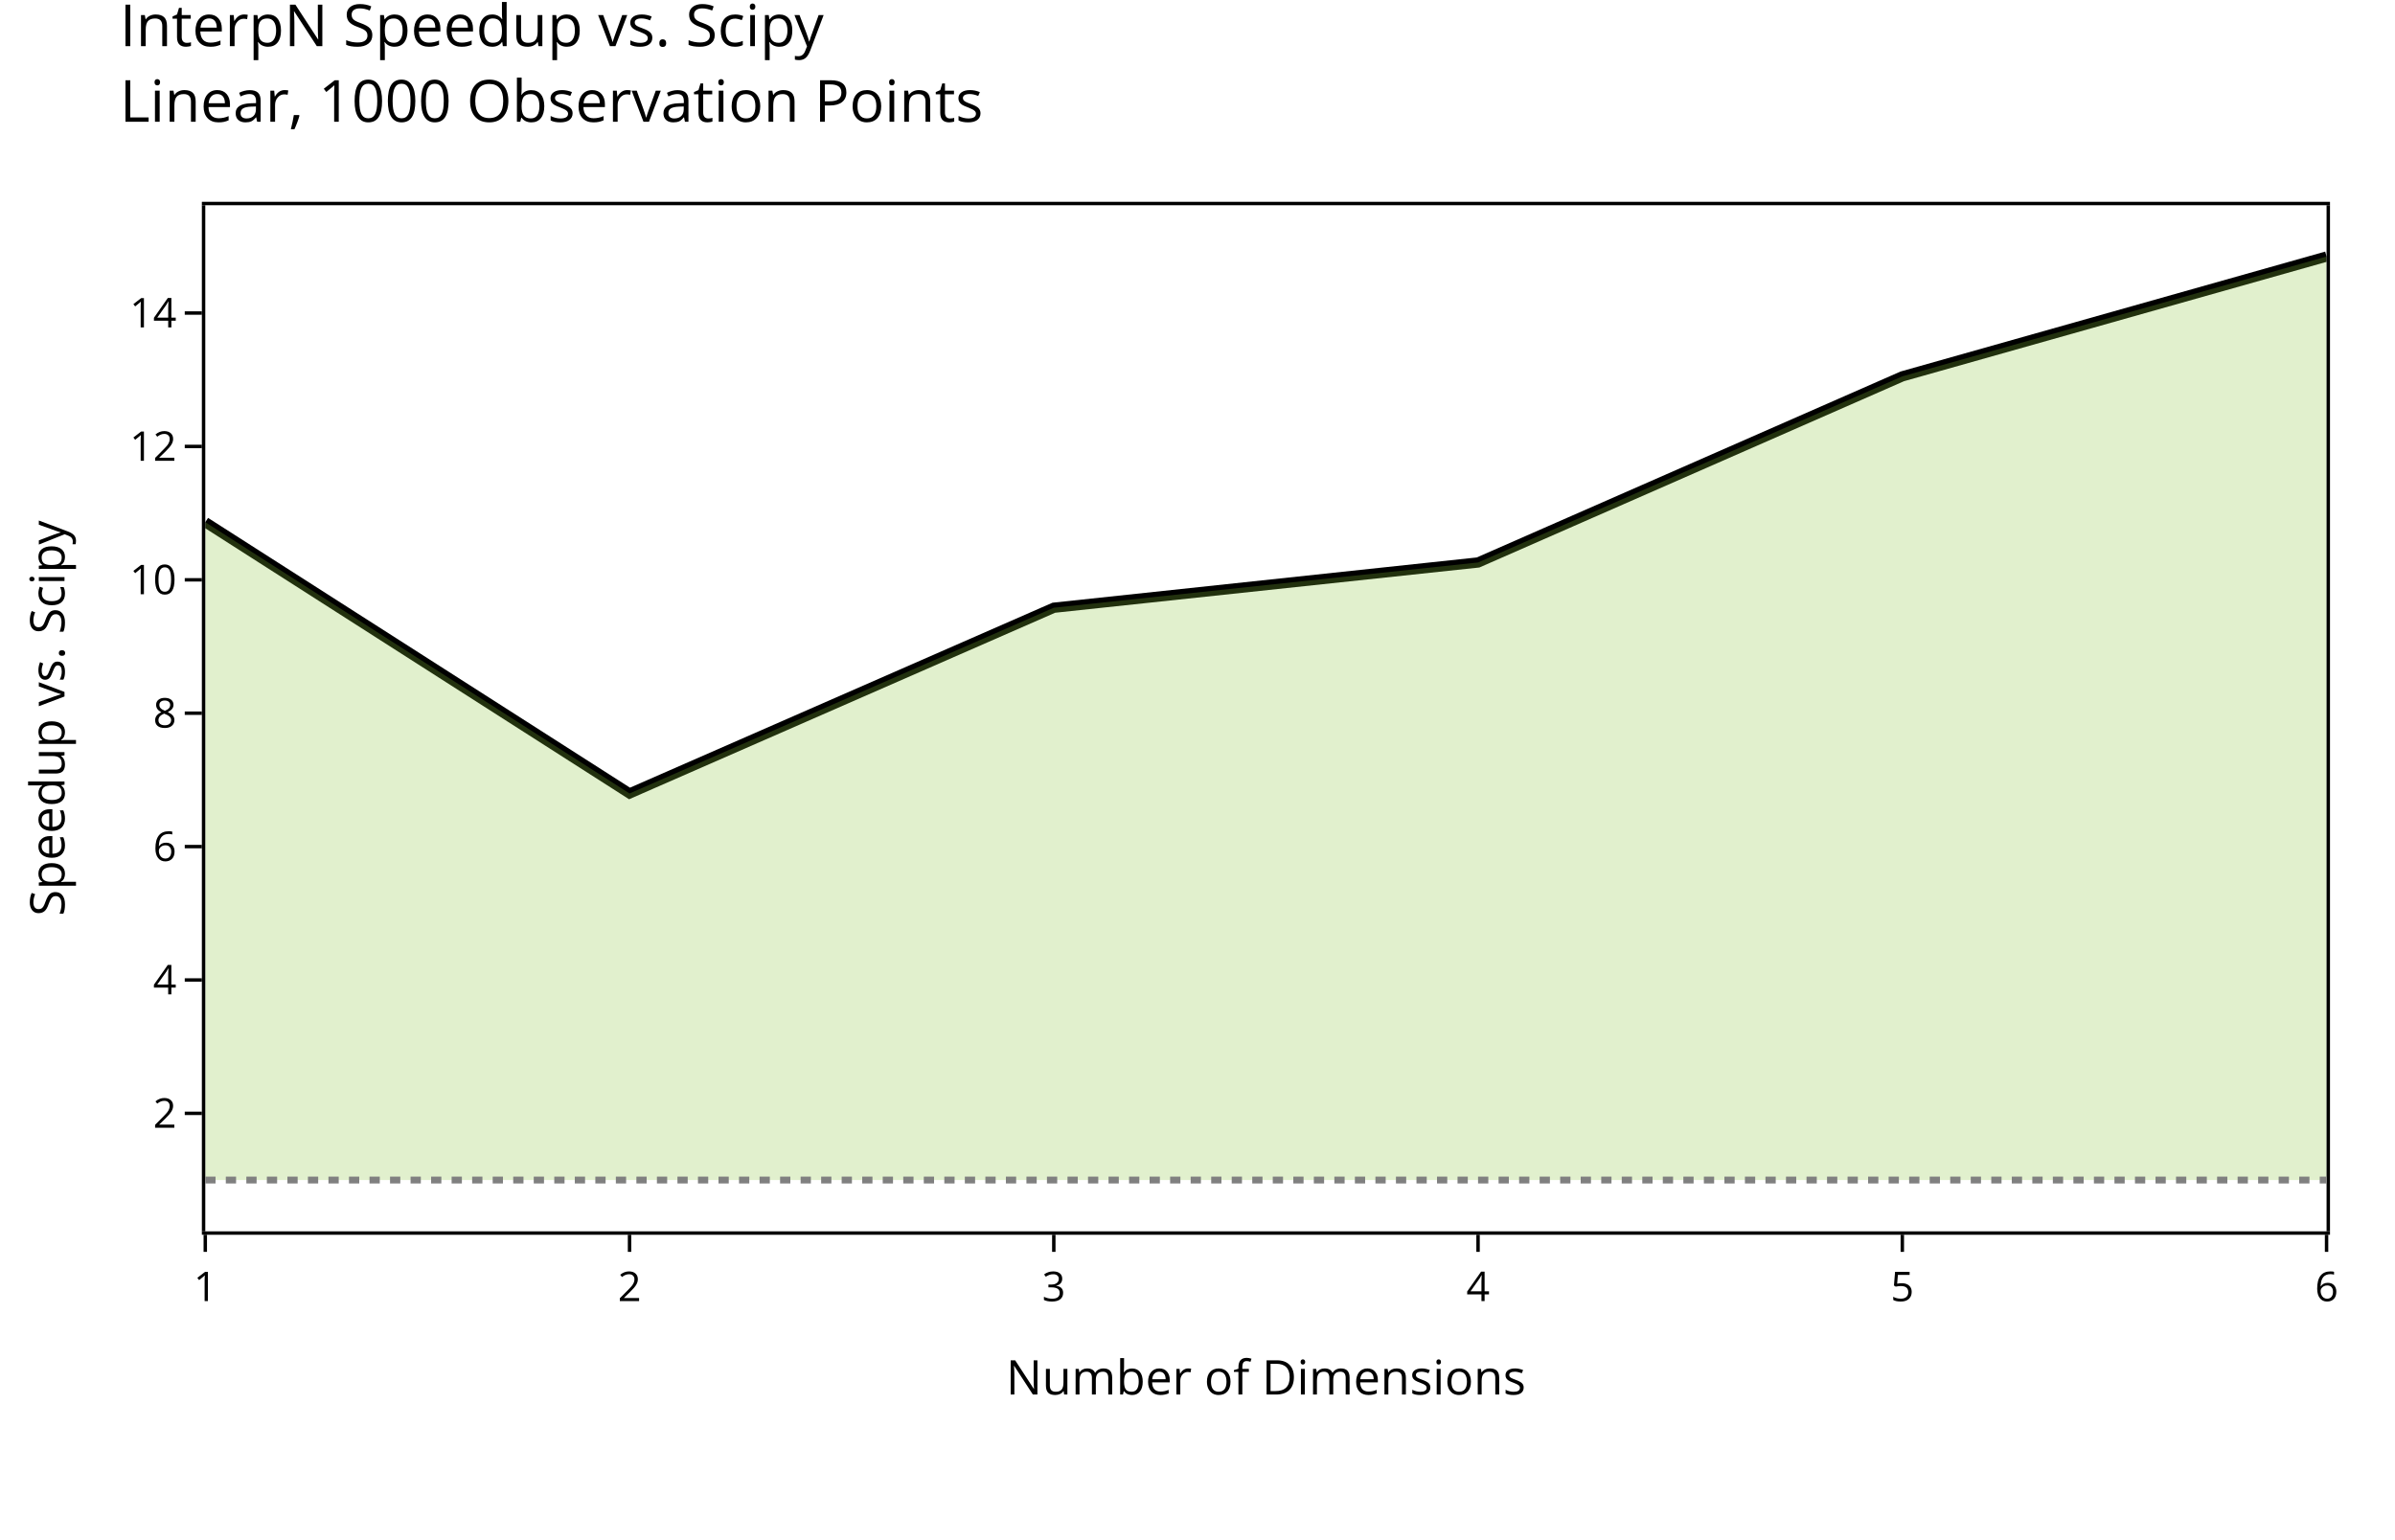
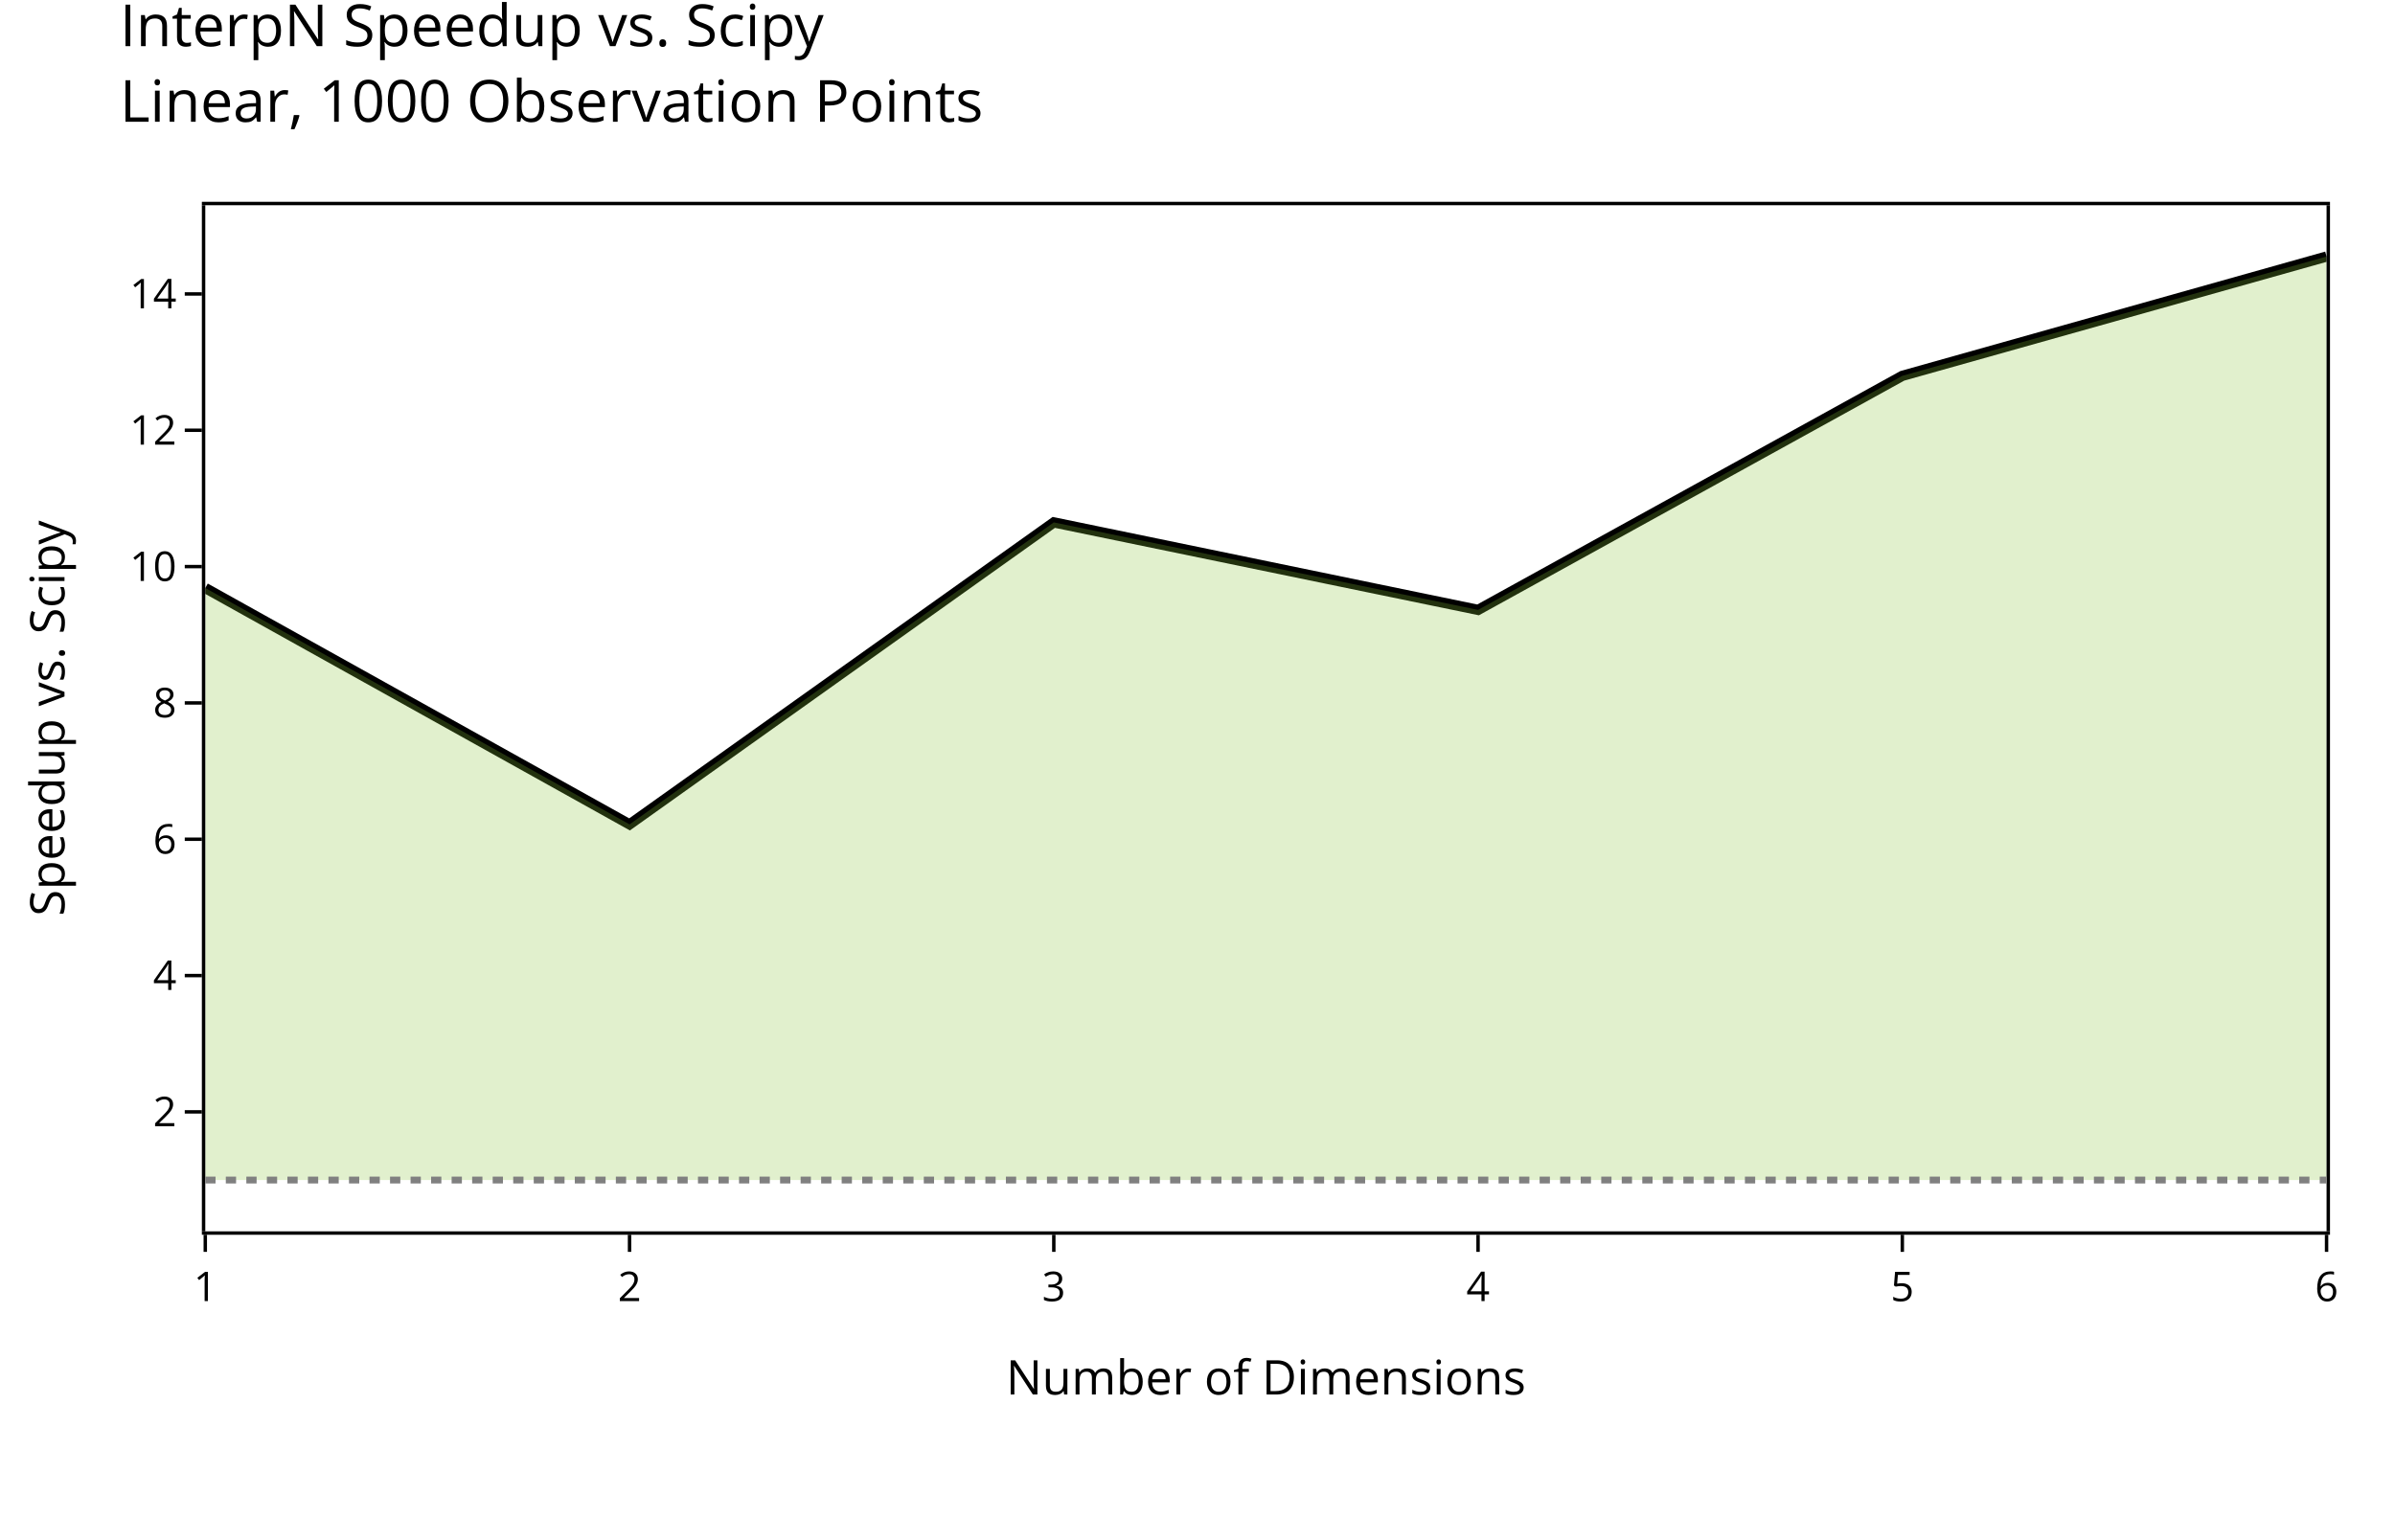
<svg xmlns="http://www.w3.org/2000/svg" class="main-svg" width="700" height="450" style="" viewBox="0 0 700 450">
  <rect x="0" y="0" width="700" height="450" style="fill: rgb(0, 0, 0); fill-opacity: 0;" />
-   <defs id="defs-81beef">
+   <defs id="defs-52fded">
    <g class="clips">
-       <clipPath id="clip81beefxyplot" class="plotclip">
+       <clipPath id="clip52fdedxyplot" class="plotclip">
        <rect width="620" height="300" />
      </clipPath>
-       <clipPath class="axesclip" id="clip81beefx">
+       <clipPath class="axesclip" id="clip52fdedx">
        <rect x="60" y="0" width="620" height="450" />
      </clipPath>
-       <clipPath class="axesclip" id="clip81beefy">
+       <clipPath class="axesclip" id="clip52fdedy">
        <rect x="0" y="60" width="700" height="300" />
      </clipPath>
-       <clipPath class="axesclip" id="clip81beefxy">
+       <clipPath class="axesclip" id="clip52fdedxy">
        <rect x="60" y="60" width="620" height="300" />
      </clipPath>
    </g>
    <g class="gradients" />
    <g class="patterns" />
  </defs>
  <g class="bglayer">
    <rect class="bg" x="60" y="60" width="620" height="300" style="fill: rgb(0, 0, 0); fill-opacity: 0; stroke-width: 0;" />
  </g>
  <g class="layer-below">
    <g class="imagelayer" />
    <g class="shapelayer" />
  </g>
  <g class="cartesianlayer">
    <g class="subplot xy">
      <g class="layer-subplot">
        <g class="shapelayer" />
        <g class="imagelayer" />
      </g>
      <g class="minor-gridlayer">
        <g class="x" />
        <g class="y" />
      </g>
      <g class="gridlayer">
        <g class="x" />
        <g class="y" />
      </g>
      <g class="zerolinelayer" />
      <g class="layer-between">
        <g class="shapelayer" />
        <g class="imagelayer" />
      </g>
      <path class="xlines-below" />
      <path class="ylines-below" />
      <g class="overlines-below" />
      <g class="xaxislayer-below" />
      <g class="yaxislayer-below" />
      <g class="overaxes-below" />
      <g class="overplot">
-         <g class="xy" transform="translate(60,60)" clip-path="url(#clip81beefxyplot)">
+         <g class="xy" transform="translate(60,60)" clip-path="url(#clip52fdedxyplot)">
          <g class="scatterlayer mlayer">
-             <g class="trace scatter trace97fdf1" style="stroke-miterlimit: 2; opacity: 1;">
+             <g class="trace scatter trace8d0476" style="stroke-miterlimit: 2; opacity: 1;">
              <g class="fills" />
              <g class="errorbars" />
              <g class="lines">
-                 <path class="js-line" d="M0,92.67L124,171.98L248,117.68L372,104.45L496,50.03L620,15" style="vector-effect: none; fill: none; stroke: rgb(0, 0, 0); stroke-opacity: 1; stroke-width: 3px; opacity: 1;" />
+                 <path class="js-line" d="M0,111.92L124,181.02L248,92.73L372,118.31L496,49.88L620,15" style="vector-effect: none; fill: none; stroke: rgb(0, 0, 0); stroke-opacity: 1; stroke-width: 3px; opacity: 1;" />
              </g>
              <g class="points" />
              <g class="text" />
            </g>
-             <g class="trace scatter trace6b692e" style="stroke-miterlimit: 2; opacity: 1;">
+             <g class="trace scatter trace7bc3ef" style="stroke-miterlimit: 2; opacity: 1;">
              <g class="fills">
                <g>
-                   <path class="js-fill" d="M0,92.67L124,171.98L248,117.68L372,104.45L496,50.03L620,15L620,285L0,285Z" style="fill: rgb(139, 196, 59); fill-opacity: 0.25; stroke-width: 0;" />
+                   <path class="js-fill" d="M0,111.92L124,181.02L248,92.73L372,118.31L496,49.88L620,15L620,285L0,285Z" style="fill: rgb(139, 196, 59); fill-opacity: 0.25; stroke-width: 0;" />
                </g>
              </g>
              <g class="errorbars" />
              <g class="lines">
-                 <path class="js-line" d="M0,92.67L124,171.98L248,117.68L372,104.45L496,50.03L620,15L620,285L0,285" style="vector-effect: none; fill: none; stroke: rgb(239, 85, 59); stroke-opacity: 1; stroke-width: 0px; opacity: 1;" />
+                 <path class="js-line" d="M0,111.92L124,181.02L248,92.73L372,118.31L496,49.88L620,15L620,285L0,285" style="vector-effect: none; fill: none; stroke: rgb(239, 85, 59); stroke-opacity: 1; stroke-width: 0px; opacity: 1;" />
              </g>
              <g class="points" />
              <g class="text" />
            </g>
          </g>
        </g>
      </g>
      <path class="xlines-above crisp" d="M59,360.5H681M59,59.5H681" style="fill: none; stroke-width: 1px; stroke: rgb(0, 0, 0); stroke-opacity: 1;" />
      <path class="ylines-above crisp" d="M59.5,60V360M680.5,60V360" style="fill: none; stroke-width: 1px; stroke: rgb(0, 0, 0); stroke-opacity: 1;" />
      <g class="overlines-above" />
      <g class="xaxislayer-above">
        <path class="xtick ticks crisp" d="M0,361v5" transform="translate(60,0)" style="stroke: rgb(0, 0, 0); stroke-opacity: 1; stroke-width: 1px;" />
        <path class="xtick ticks crisp" d="M0,361v5" transform="translate(184,0)" style="stroke: rgb(0, 0, 0); stroke-opacity: 1; stroke-width: 1px;" />
        <path class="xtick ticks crisp" d="M0,361v5" transform="translate(308,0)" style="stroke: rgb(0, 0, 0); stroke-opacity: 1; stroke-width: 1px;" />
        <path class="xtick ticks crisp" d="M0,361v5" transform="translate(432,0)" style="stroke: rgb(0, 0, 0); stroke-opacity: 1; stroke-width: 1px;" />
        <path class="xtick ticks crisp" d="M0,361v5" transform="translate(556,0)" style="stroke: rgb(0, 0, 0); stroke-opacity: 1; stroke-width: 1px;" />
        <path class="xtick ticks crisp" d="M0,361v5" transform="translate(680,0)" style="stroke: rgb(0, 0, 0); stroke-opacity: 1; stroke-width: 1px;" />
        <g class="xtick">
          <text text-anchor="middle" x="0" y="380.4" transform="translate(60,0)" style="font-family: 'Open Sans', verdana, arial, sans-serif; font-size: 12px; fill: rgb(0, 0, 0); fill-opacity: 1; white-space: pre; opacity: 1;">1</text>
        </g>
        <g class="xtick">
          <text text-anchor="middle" x="0" y="380.4" style="font-family: 'Open Sans', verdana, arial, sans-serif; font-size: 12px; fill: rgb(0, 0, 0); fill-opacity: 1; white-space: pre; opacity: 1;" transform="translate(184,0)">2</text>
        </g>
        <g class="xtick">
          <text text-anchor="middle" x="0" y="380.4" style="font-family: 'Open Sans', verdana, arial, sans-serif; font-size: 12px; fill: rgb(0, 0, 0); fill-opacity: 1; white-space: pre; opacity: 1;" transform="translate(308,0)">3</text>
        </g>
        <g class="xtick">
          <text text-anchor="middle" x="0" y="380.4" style="font-family: 'Open Sans', verdana, arial, sans-serif; font-size: 12px; fill: rgb(0, 0, 0); fill-opacity: 1; white-space: pre; opacity: 1;" transform="translate(432,0)">4</text>
        </g>
        <g class="xtick">
          <text text-anchor="middle" x="0" y="380.4" style="font-family: 'Open Sans', verdana, arial, sans-serif; font-size: 12px; fill: rgb(0, 0, 0); fill-opacity: 1; white-space: pre; opacity: 1;" transform="translate(556,0)">5</text>
        </g>
        <g class="xtick">
          <text text-anchor="middle" x="0" y="380.4" style="font-family: 'Open Sans', verdana, arial, sans-serif; font-size: 12px; fill: rgb(0, 0, 0); fill-opacity: 1; white-space: pre; opacity: 1;" transform="translate(680,0)">6</text>
        </g>
      </g>
      <g class="yaxislayer-above">
-         <path class="ytick ticks crisp" d="M59,0h-5" transform="translate(0,325.5)" style="stroke: rgb(0, 0, 0); stroke-opacity: 1; stroke-width: 1px;" />
-         <path class="ytick ticks crisp" d="M59,0h-5" transform="translate(0,286.51)" style="stroke: rgb(0, 0, 0); stroke-opacity: 1; stroke-width: 1px;" />
-         <path class="ytick ticks crisp" d="M59,0h-5" transform="translate(0,247.51)" style="stroke: rgb(0, 0, 0); stroke-opacity: 1; stroke-width: 1px;" />
-         <path class="ytick ticks crisp" d="M59,0h-5" transform="translate(0,208.51)" style="stroke: rgb(0, 0, 0); stroke-opacity: 1; stroke-width: 1px;" />
-         <path class="ytick ticks crisp" d="M59,0h-5" transform="translate(0,169.52)" style="stroke: rgb(0, 0, 0); stroke-opacity: 1; stroke-width: 1px;" />
-         <path class="ytick ticks crisp" d="M59,0h-5" transform="translate(0,130.52)" style="stroke: rgb(0, 0, 0); stroke-opacity: 1; stroke-width: 1px;" />
-         <path class="ytick ticks crisp" d="M59,0h-5" transform="translate(0,91.52)" style="stroke: rgb(0, 0, 0); stroke-opacity: 1; stroke-width: 1px;" />
+         <path class="ytick ticks crisp" d="M59,0h-5" transform="translate(0,325.07)" style="stroke: rgb(0, 0, 0); stroke-opacity: 1; stroke-width: 1px;" />
+         <path class="ytick ticks crisp" d="M59,0h-5" transform="translate(0,285.22)" style="stroke: rgb(0, 0, 0); stroke-opacity: 1; stroke-width: 1px;" />
+         <path class="ytick ticks crisp" d="M59,0h-5" transform="translate(0,245.36)" style="stroke: rgb(0, 0, 0); stroke-opacity: 1; stroke-width: 1px;" />
+         <path class="ytick ticks crisp" d="M59,0h-5" transform="translate(0,205.51)" style="stroke: rgb(0, 0, 0); stroke-opacity: 1; stroke-width: 1px;" />
+         <path class="ytick ticks crisp" d="M59,0h-5" transform="translate(0,165.65)" style="stroke: rgb(0, 0, 0); stroke-opacity: 1; stroke-width: 1px;" />
+         <path class="ytick ticks crisp" d="M59,0h-5" transform="translate(0,125.79)" style="stroke: rgb(0, 0, 0); stroke-opacity: 1; stroke-width: 1px;" />
+         <path class="ytick ticks crisp" d="M59,0h-5" transform="translate(0,85.94)" style="stroke: rgb(0, 0, 0); stroke-opacity: 1; stroke-width: 1px;" />
        <g class="ytick">
-           <text text-anchor="end" x="51.6" y="4.2" transform="translate(0,325.5)" style="font-family: 'Open Sans', verdana, arial, sans-serif; font-size: 12px; fill: rgb(0, 0, 0); fill-opacity: 1; white-space: pre; opacity: 1;">2</text>
+           <text text-anchor="end" x="51.6" y="4.2" transform="translate(0,325.07)" style="font-family: 'Open Sans', verdana, arial, sans-serif; font-size: 12px; fill: rgb(0, 0, 0); fill-opacity: 1; white-space: pre; opacity: 1;">2</text>
        </g>
        <g class="ytick">
-           <text text-anchor="end" x="51.6" y="4.2" style="font-family: 'Open Sans', verdana, arial, sans-serif; font-size: 12px; fill: rgb(0, 0, 0); fill-opacity: 1; white-space: pre; opacity: 1;" transform="translate(0,286.51)">4</text>
+           <text text-anchor="end" x="51.6" y="4.2" style="font-family: 'Open Sans', verdana, arial, sans-serif; font-size: 12px; fill: rgb(0, 0, 0); fill-opacity: 1; white-space: pre; opacity: 1;" transform="translate(0,285.22)">4</text>
        </g>
        <g class="ytick">
-           <text text-anchor="end" x="51.6" y="4.2" style="font-family: 'Open Sans', verdana, arial, sans-serif; font-size: 12px; fill: rgb(0, 0, 0); fill-opacity: 1; white-space: pre; opacity: 1;" transform="translate(0,247.51)">6</text>
+           <text text-anchor="end" x="51.6" y="4.2" style="font-family: 'Open Sans', verdana, arial, sans-serif; font-size: 12px; fill: rgb(0, 0, 0); fill-opacity: 1; white-space: pre; opacity: 1;" transform="translate(0,245.36)">6</text>
        </g>
        <g class="ytick">
-           <text text-anchor="end" x="51.6" y="4.2" style="font-family: 'Open Sans', verdana, arial, sans-serif; font-size: 12px; fill: rgb(0, 0, 0); fill-opacity: 1; white-space: pre; opacity: 1;" transform="translate(0,208.51)">8</text>
+           <text text-anchor="end" x="51.6" y="4.2" style="font-family: 'Open Sans', verdana, arial, sans-serif; font-size: 12px; fill: rgb(0, 0, 0); fill-opacity: 1; white-space: pre; opacity: 1;" transform="translate(0,205.51)">8</text>
        </g>
        <g class="ytick">
-           <text text-anchor="end" x="51.6" y="4.2" style="font-family: 'Open Sans', verdana, arial, sans-serif; font-size: 12px; fill: rgb(0, 0, 0); fill-opacity: 1; white-space: pre; opacity: 1;" transform="translate(0,169.52)">10</text>
+           <text text-anchor="end" x="51.6" y="4.2" style="font-family: 'Open Sans', verdana, arial, sans-serif; font-size: 12px; fill: rgb(0, 0, 0); fill-opacity: 1; white-space: pre; opacity: 1;" transform="translate(0,165.65)">10</text>
        </g>
        <g class="ytick">
-           <text text-anchor="end" x="51.6" y="4.2" style="font-family: 'Open Sans', verdana, arial, sans-serif; font-size: 12px; fill: rgb(0, 0, 0); fill-opacity: 1; white-space: pre; opacity: 1;" transform="translate(0,130.52)">12</text>
+           <text text-anchor="end" x="51.6" y="4.2" style="font-family: 'Open Sans', verdana, arial, sans-serif; font-size: 12px; fill: rgb(0, 0, 0); fill-opacity: 1; white-space: pre; opacity: 1;" transform="translate(0,125.79)">12</text>
        </g>
        <g class="ytick">
-           <text text-anchor="end" x="51.6" y="4.2" style="font-family: 'Open Sans', verdana, arial, sans-serif; font-size: 12px; fill: rgb(0, 0, 0); fill-opacity: 1; white-space: pre; opacity: 1;" transform="translate(0,91.52)">14</text>
+           <text text-anchor="end" x="51.6" y="4.2" style="font-family: 'Open Sans', verdana, arial, sans-serif; font-size: 12px; fill: rgb(0, 0, 0); fill-opacity: 1; white-space: pre; opacity: 1;" transform="translate(0,85.94)">14</text>
        </g>
      </g>
      <g class="overaxes-above" />
    </g>
  </g>
  <g class="polarlayer" />
  <g class="smithlayer" />
  <g class="ternarylayer" />
  <g class="geolayer" />
  <g class="funnelarealayer" />
  <g class="pielayer" />
  <g class="iciclelayer" />
  <g class="treemaplayer" />
  <g class="sunburstlayer" />
  <g class="glimages" />
-   <defs id="topdefs-81beef">
+   <defs id="topdefs-52fded">
    <g class="clips" />
  </defs>
  <g class="layer-above">
    <g class="imagelayer" />
    <g class="shapelayer">
-       <g class="shape-group" data-index="0" clip-path="url(#clip81beefy)">
+       <g class="shape-group" data-index="0" clip-path="url(#clip52fdedy)">
        <path data-index="0" fill-rule="evenodd" d="M60,345L680,345" style="opacity: 1; stroke: rgb(128, 128, 128); stroke-opacity: 1; fill: rgb(0, 0, 0); fill-opacity: 0; stroke-dasharray: 3px, 3px; stroke-width: 2px;" />
      </g>
    </g>
  </g>
  <g class="infolayer">
    <g class="g-gtitle">
      <text class="gtitle" x="35" y="13.5" text-anchor="start" dy="0.7em" style="opacity: 1; font-family: 'Open Sans', verdana, arial, sans-serif; font-size: 17px; fill: rgb(0, 0, 0); fill-opacity: 1; white-space: pre;">
        <tspan class="line" dy="0em" x="35" y="13.5">InterpN Speedup vs. Scipy</tspan>
        <tspan class="line" dy="1.3em" x="35" y="13.5">Linear, 1000 Observation Points</tspan>
      </text>
    </g>
    <g class="g-xtitle">
      <text class="xtitle" x="370" y="407.706" text-anchor="middle" style="opacity: 1; font-family: 'Open Sans', verdana, arial, sans-serif; font-size: 14px; fill: rgb(0, 0, 0); fill-opacity: 1; white-space: pre;">Number of Dimensions</text>
    </g>
    <g class="g-ytitle">
      <text class="ytitle" transform="rotate(-90,18.85,210)" x="18.85" y="210" text-anchor="middle" style="opacity: 1; font-family: 'Open Sans', verdana, arial, sans-serif; font-size: 14px; fill: rgb(0, 0, 0); fill-opacity: 1; white-space: pre;">Speedup vs. Scipy</text>
    </g>
  </g>
</svg>
